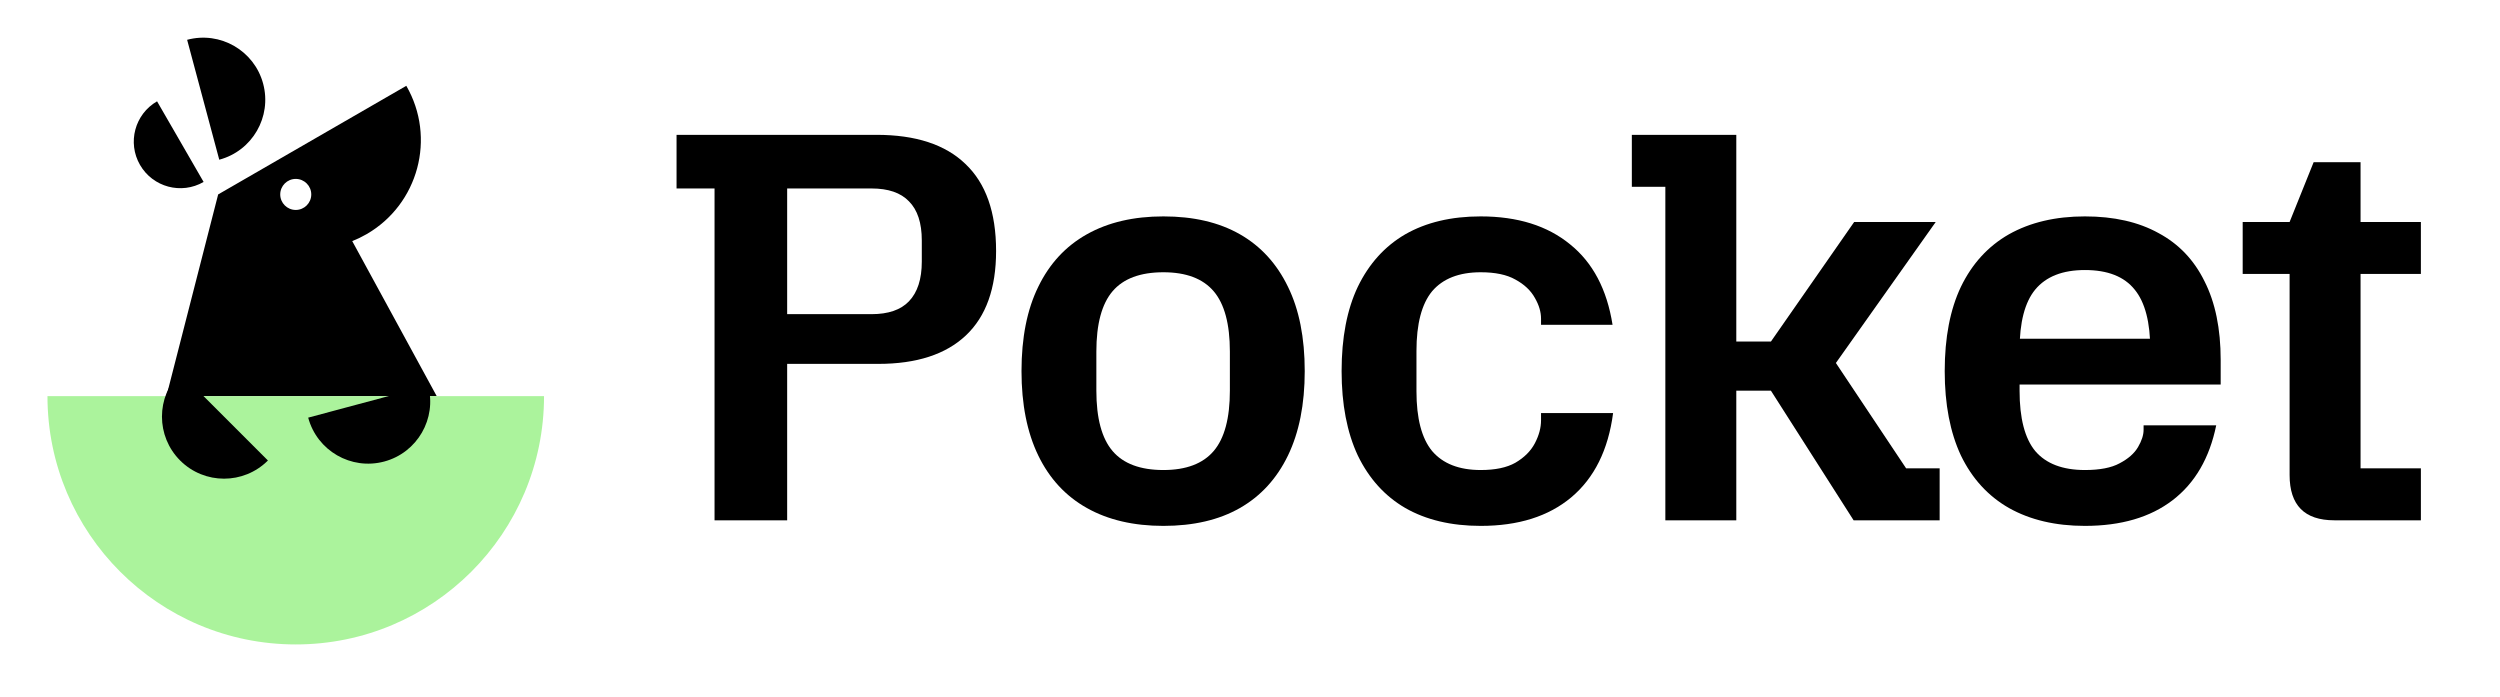
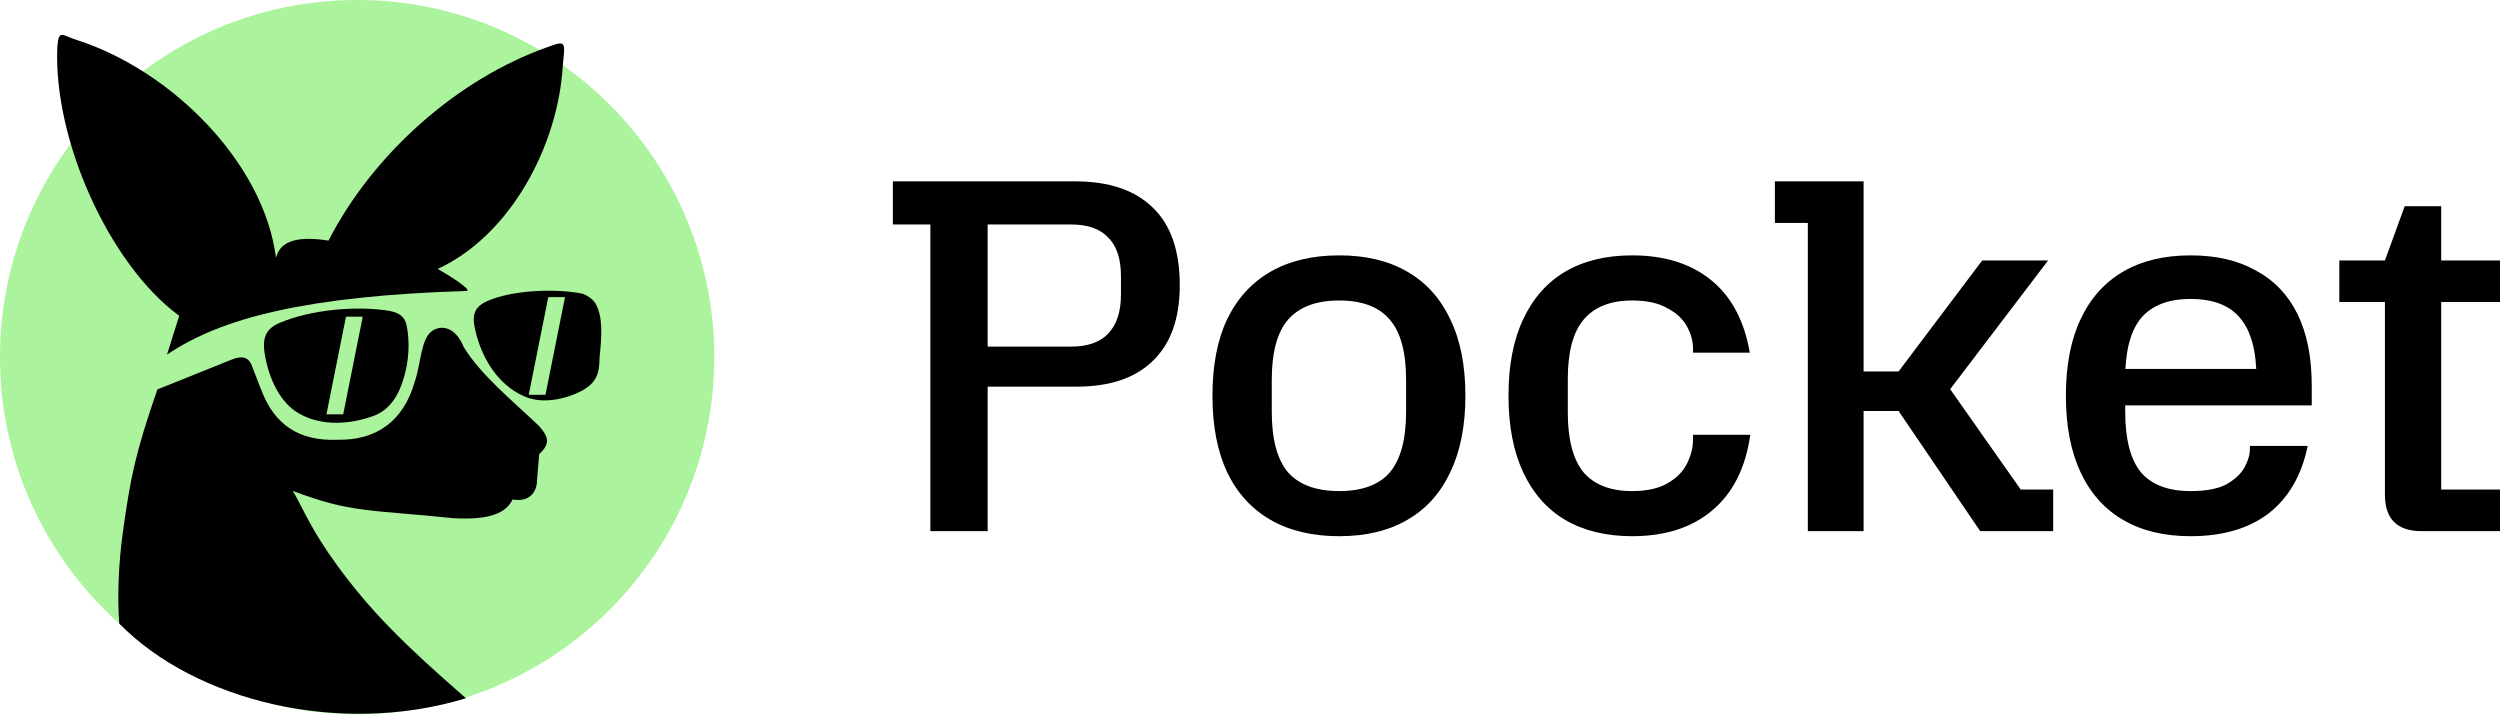
- <svg xmlns="http://www.w3.org/2000/svg" width="316" height="88" viewBox="100 86 316 88" fill="none">
-   <path d="M395.055 151.766C391.289 151.766 389.406 149.86 389.406 146.046V114.059L392.443 106.504H398.374V145.199H406V151.766H395.055ZM383.475 120.626V114.059H406V120.626H383.475Z" fill="black" />
-   <path d="M363.535 152.472C359.817 152.472 356.616 151.719 353.932 150.212C351.296 148.706 349.272 146.493 347.86 143.575C346.495 140.656 345.812 137.102 345.812 132.912C345.812 128.676 346.495 125.122 347.86 122.25C349.272 119.331 351.296 117.119 353.932 115.613C356.616 114.106 359.817 113.353 363.535 113.353C367.207 113.353 370.314 114.059 372.856 115.471C375.398 116.837 377.328 118.861 378.646 121.544C380.011 124.227 380.694 127.546 380.694 131.5V134.607H351.602V128.817H377.517L371.797 132.418V130.229C371.797 126.746 371.138 124.204 369.82 122.603C368.502 120.956 366.407 120.132 363.535 120.132C360.711 120.132 358.616 120.956 357.251 122.603C355.933 124.204 355.274 126.746 355.274 130.229V135.384C355.274 138.867 355.933 141.409 357.251 143.01C358.616 144.61 360.711 145.411 363.535 145.411C365.418 145.411 366.878 145.128 367.913 144.563C368.996 143.999 369.773 143.316 370.244 142.516C370.714 141.715 370.95 140.986 370.95 140.327V139.762H380.129C379.282 143.904 377.446 147.058 374.621 149.224C371.797 151.389 368.102 152.472 363.535 152.472Z" fill="black" />
-   <path d="M310.5 151.766V109.611H306.264V103.044H319.468V129.17H323.846L334.367 114.059H344.676L330.625 133.901V129.735L340.934 145.199H345.171V151.766H334.296L323.846 135.384H319.468V151.766H310.5Z" fill="black" />
-   <path d="M287.161 152.472C283.442 152.472 280.265 151.719 277.629 150.212C275.04 148.706 273.039 146.493 271.627 143.575C270.262 140.656 269.579 137.102 269.579 132.912C269.579 128.676 270.262 125.122 271.627 122.25C273.039 119.331 275.04 117.119 277.629 115.613C280.265 114.106 283.442 113.353 287.161 113.353C291.822 113.353 295.588 114.53 298.459 116.884C301.331 119.19 303.12 122.58 303.826 127.052H294.787V126.275C294.787 125.428 294.528 124.557 294.011 123.662C293.493 122.721 292.669 121.944 291.539 121.332C290.457 120.72 288.997 120.414 287.161 120.414C284.431 120.414 282.383 121.214 281.018 122.815C279.7 124.416 279.041 126.934 279.041 130.37V135.454C279.041 138.891 279.7 141.409 281.018 143.01C282.383 144.61 284.431 145.411 287.161 145.411C288.997 145.411 290.457 145.105 291.539 144.493C292.669 143.834 293.493 143.01 294.011 142.021C294.528 141.033 294.787 140.068 294.787 139.126V138.208H303.896C303.284 142.869 301.519 146.423 298.6 148.871C295.729 151.272 291.916 152.472 287.161 152.472Z" fill="black" />
-   <path d="M247.054 152.472C243.288 152.472 240.063 151.719 237.38 150.212C234.697 148.706 232.649 146.493 231.237 143.575C229.825 140.656 229.118 137.102 229.118 132.912C229.118 128.676 229.825 125.122 231.237 122.25C232.649 119.331 234.697 117.119 237.38 115.613C240.063 114.106 243.288 113.353 247.054 113.353C250.867 113.353 254.091 114.106 256.727 115.613C259.364 117.119 261.388 119.331 262.8 122.25C264.212 125.122 264.918 128.676 264.918 132.912C264.918 137.102 264.212 140.656 262.8 143.575C261.388 146.493 259.364 148.706 256.727 150.212C254.091 151.719 250.867 152.472 247.054 152.472ZM247.054 145.411C249.925 145.411 252.044 144.61 253.409 143.01C254.774 141.409 255.456 138.867 255.456 135.384V130.441C255.456 126.958 254.774 124.416 253.409 122.815C252.044 121.214 249.925 120.414 247.054 120.414C244.135 120.414 241.993 121.214 240.628 122.815C239.263 124.416 238.58 126.958 238.58 130.441V135.384C238.58 138.867 239.263 141.409 240.628 143.01C241.993 144.61 244.135 145.411 247.054 145.411Z" fill="black" />
-   <path d="M190.318 151.766V109.822H185.516V103.044H210.795C215.738 103.044 219.48 104.268 222.022 106.716C224.612 109.163 225.906 112.835 225.906 117.731C225.906 122.438 224.635 125.993 222.093 128.393C219.551 130.794 215.856 131.995 211.007 131.995H199.497V151.766H190.318ZM199.497 125.71H210.16C212.278 125.71 213.855 125.169 214.891 124.086C215.973 122.956 216.515 121.285 216.515 119.073V116.389C216.515 114.177 215.973 112.529 214.891 111.446C213.855 110.364 212.278 109.822 210.16 109.822H199.497V125.71Z" fill="black" />
-   <path d="M125.736 108.999C122.922 110.624 119.323 109.66 117.698 106.846C116.073 104.031 117.038 100.432 119.852 98.807L125.736 108.999Z" fill="black" />
-   <path d="M123.653 91.031C127.838 89.909 132.14 92.393 133.262 96.578C134.383 100.764 131.899 105.066 127.714 106.187L123.653 91.031Z" fill="black" />
-   <path d="M151.357 96.846C155.148 103.412 152.898 111.81 146.331 115.601C145.741 115.942 145.136 116.232 144.522 116.476L155.203 136.074H121.035L127.575 110.576L151.357 96.846ZM137.383 108.614C136.3 108.614 135.421 109.493 135.421 110.576C135.421 111.659 136.3 112.537 137.383 112.537C138.466 112.537 139.344 111.659 139.344 110.576C139.344 109.493 138.466 108.614 137.383 108.614Z" fill="black" />
-   <path d="M168.766 136.074C168.766 153.407 154.715 167.457 137.383 167.457C120.051 167.457 106 153.407 106 136.074H168.766Z" fill="#ABF39C" />
-   <path d="M138.955 138.79C140.077 142.975 144.379 145.459 148.564 144.338C152.75 143.216 155.233 138.914 154.112 134.729L138.955 138.79Z" fill="black" />
-   <path d="M133.865 144.207C130.802 147.271 125.834 147.271 122.77 144.207C119.706 141.143 119.706 136.175 122.77 133.111L133.865 144.207Z" fill="black" />
+ <svg xmlns="http://www.w3.org/2000/svg" width="896" height="256" viewBox="0 0 896 256" fill="none">
+   <circle cx="128" cy="128" r="128" transform="matrix(-1 0 0 1 256 0)" fill="#ABF39C" />
+   <path d="M156.874 96.38C183.417 84.139 200.167 51.471 201.713 23.382C202.486 15.393 203.037 14.337 196.852 16.656C163.61 28.252 133.459 55.568 117.74 86.234C107.948 84.688 100.474 85.718 98.928 92.418C94.547 58.145 61.305 25.16 27.547 14.337C22.393 12.791 21.069 10.214 20.553 16.656C19.007 49.899 39.107 94.763 64.233 113.189L59.852 127.104C79.179 113.962 109.751 106.076 167.217 104.272C169.537 104.015 159.709 97.926 156.874 96.38Z" fill="black" />
+   <path fill-rule="evenodd" clip-rule="evenodd" d="M166.187 124.373C163.61 117.93 158.971 116.127 155.106 118.446C150.725 121.28 150.983 130.042 148.663 136.742C144.54 151.173 134.748 157.873 120.832 157.615C107.174 158.131 98.413 152.204 93.774 140.092L90.167 130.815C88.878 127.723 86.301 127.465 82.694 129.011L56.409 139.577C48.513 162.409 46.836 170.673 44 191C42.5 201.75 42 214.25 42.75 223.5C70 251.25 121.75 264 167 250.25C144.802 230.949 132.69 218.893 120.832 202.609C111.262 189.466 108.943 182.766 104.949 175.938C125.822 183.926 132.686 182.612 162.321 185.704C175.464 186.477 181.391 183.9 183.71 179.004C189.121 180.035 192.472 176.943 192.472 172.046L193.245 162.769C197.11 159.162 196.852 156.842 193.245 152.719C183.194 143.184 172.371 134.423 166.187 124.373Z" fill="black" />
+   <path d="M208.964 105.303C198.914 103.242 183.452 104.015 174.691 107.88C170.052 109.942 169.021 112.776 170.31 118.188C172.629 128.753 178.814 138.031 187.575 141.896C194.018 144.988 202.522 143.185 208.448 140.092C213.602 137.258 214.891 134.165 214.891 127.981C215.664 120.766 216.179 113.292 213.345 108.654C212.314 107.108 210.768 106.076 208.964 105.303ZM195.499 141.5H189.499L196.499 106.5H202.499L195.499 141.5Z" fill="black" />
+   <path d="M139.902 111.487C128.048 109.426 111.556 110.973 100.475 115.612C95.321 117.673 94.032 121.023 94.805 126.435C96.351 136.227 100.732 144.73 107.432 148.338C115.678 152.977 125.986 151.946 133.717 149.112C139.644 147.05 142.994 141.638 144.798 135.195C146.602 129.011 146.859 122.569 145.829 117.157C145.313 113.807 143.51 112.261 139.902 111.487ZM123.001 148.5H117.001L124.001 113.5H130.001L123.001 148.5Z" fill="black" />
+   <path d="M867.84 190.356C859.12 190.356 854.759 185.995 854.759 177.275V93.341L861.845 73.902H874.925V175.458H896V190.356H867.84ZM838.409 108.238V93.341H896V108.238H838.409Z" fill="black" />
+   <path d="M785.109 192.173C775.661 192.173 767.607 190.235 760.946 186.359C754.284 182.483 749.197 176.791 745.685 169.281C742.173 161.772 740.417 152.628 740.417 141.848C740.417 130.948 742.173 121.804 745.685 114.415C749.197 106.906 754.284 101.214 760.946 97.338C767.607 93.462 775.661 91.524 785.109 91.524C794.313 91.524 802.126 93.341 808.545 96.975C815.085 100.487 820.051 105.695 823.442 112.599C826.833 119.502 828.529 128.041 828.529 138.215V145.3H753.497V132.22H821.08L808.726 140.577V135.671C808.726 125.861 806.789 118.655 802.913 114.052C799.158 109.45 793.223 107.148 785.109 107.148C777.115 107.148 771.18 109.45 767.304 114.052C763.55 118.655 761.673 125.861 761.673 135.671V147.48C761.673 157.412 763.55 164.679 767.304 169.281C771.18 173.763 777.115 176.003 785.109 176.003C790.559 176.003 794.798 175.216 797.826 173.642C800.854 171.946 803.034 169.948 804.366 167.646C805.698 165.224 806.365 162.983 806.365 160.924V159.834H827.076C824.895 170.371 820.232 178.426 813.087 183.997C805.941 189.447 796.615 192.173 785.109 192.173Z" fill="black" />
+   <path d="M647.928 190.356V79.897H636.119V65H667.912V133.128H680.447L710.424 93.341H734.042L695.345 144.21L694.981 133.855L724.231 175.459H735.858V190.356H709.697L680.447 147.299H667.912V190.356H647.928Z" fill="black" />
+   <path d="M584.973 192.173C575.647 192.173 567.653 190.235 560.992 186.359C554.451 182.483 549.425 176.791 545.913 169.281C542.4 161.772 540.644 152.628 540.644 141.848C540.644 130.948 542.4 121.804 545.913 114.415C549.425 106.906 554.451 101.214 560.992 97.338C567.653 93.462 575.647 91.524 584.973 91.524C596.6 91.524 606.047 94.492 613.314 100.426C620.581 106.361 625.184 115.021 627.121 126.406H606.774V124.771C606.774 122.228 606.047 119.624 604.594 116.959C603.14 114.294 600.779 112.114 597.508 110.419C594.359 108.602 590.181 107.694 584.973 107.694C577.221 107.694 571.408 109.995 567.532 114.597C563.777 119.078 561.9 126.164 561.9 135.853V147.844C561.9 157.533 563.777 164.679 567.532 169.281C571.408 173.763 577.221 176.003 584.973 176.003C590.181 176.003 594.359 175.095 597.508 173.278C600.779 171.462 603.14 169.1 604.594 166.193C606.047 163.286 606.774 160.44 606.774 157.654V155.837H627.303C625.607 167.707 621.066 176.73 613.677 182.907C606.41 189.084 596.842 192.173 584.973 192.173Z" fill="black" />
+   <path d="M479.963 192.173C470.395 192.173 462.22 190.235 455.437 186.359C448.655 182.483 443.447 176.791 439.813 169.281C436.301 161.772 434.544 152.628 434.544 141.848C434.544 130.948 436.301 121.804 439.813 114.415C443.447 106.906 448.655 101.214 455.437 97.338C462.22 93.462 470.395 91.524 479.963 91.524C489.531 91.524 497.646 93.462 504.308 97.338C511.09 101.214 516.238 106.906 519.75 114.415C523.384 121.804 525.2 130.948 525.2 141.848C525.2 152.628 523.384 161.772 519.75 169.281C516.238 176.791 511.09 182.483 504.308 186.359C497.646 190.235 489.531 192.173 479.963 192.173ZM479.963 176.003C488.199 176.003 494.255 173.763 498.131 169.281C502.007 164.679 503.944 157.412 503.944 147.48V136.217C503.944 126.285 502.007 119.078 498.131 114.597C494.255 109.995 488.199 107.694 479.963 107.694C471.727 107.694 465.611 109.995 461.614 114.597C457.738 119.078 455.8 126.285 455.8 136.217V147.48C455.8 157.412 457.738 164.679 461.614 169.281C465.611 173.763 471.727 176.003 479.963 176.003Z" fill="black" />
+   <path d="M333.444 190.356V80.442H320V65H385.403C397.515 65 406.78 68.149 413.199 74.447C419.619 80.624 422.828 89.889 422.828 102.243C422.828 114.113 419.619 123.136 413.199 129.313C406.901 135.49 397.757 138.578 385.766 138.578H353.973V190.356H333.444ZM353.973 124.226H383.768C389.824 124.226 394.305 122.652 397.212 119.503C400.24 116.354 401.754 111.691 401.754 105.514V98.973C401.754 92.796 400.24 88.194 397.212 85.166C394.305 82.017 389.824 80.442 383.768 80.442H353.973V124.226Z" fill="black" />
</svg>
